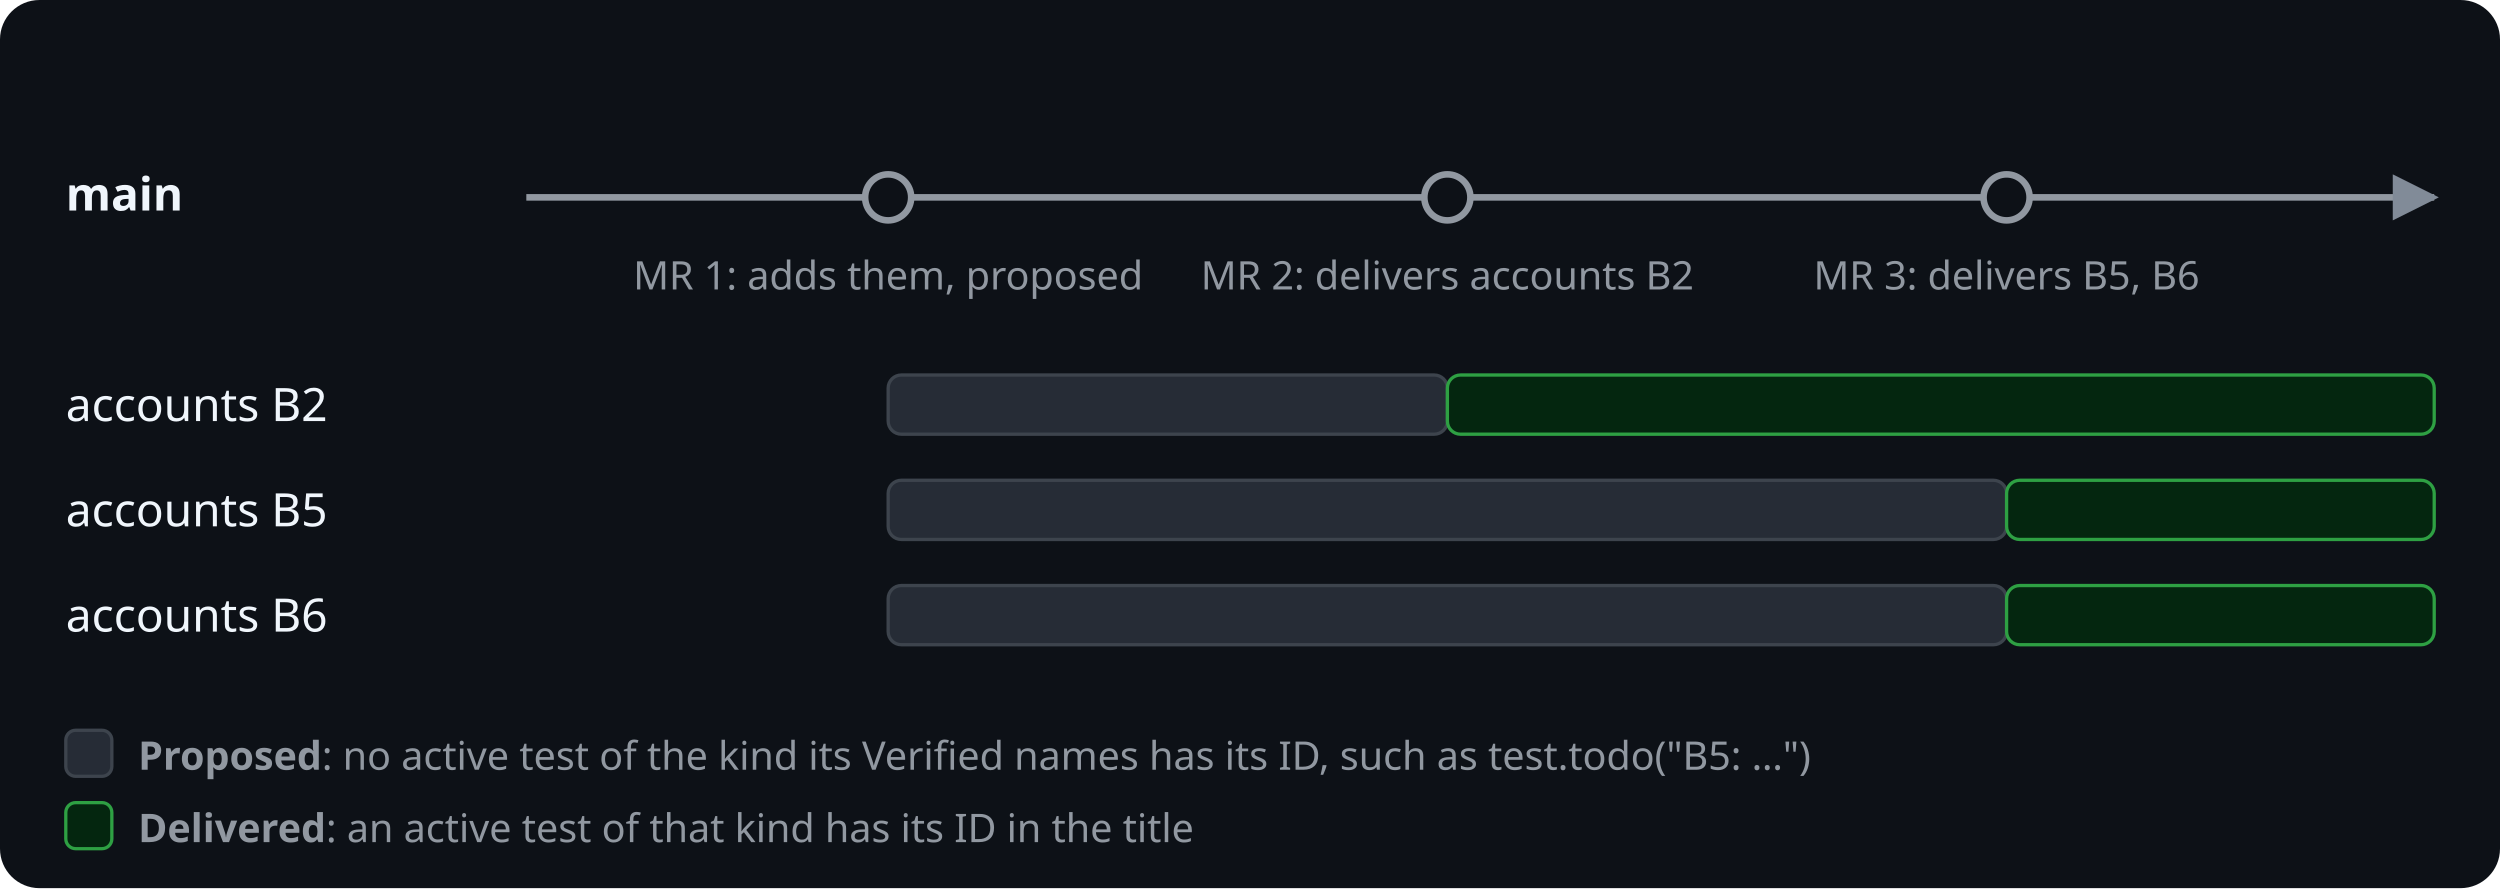
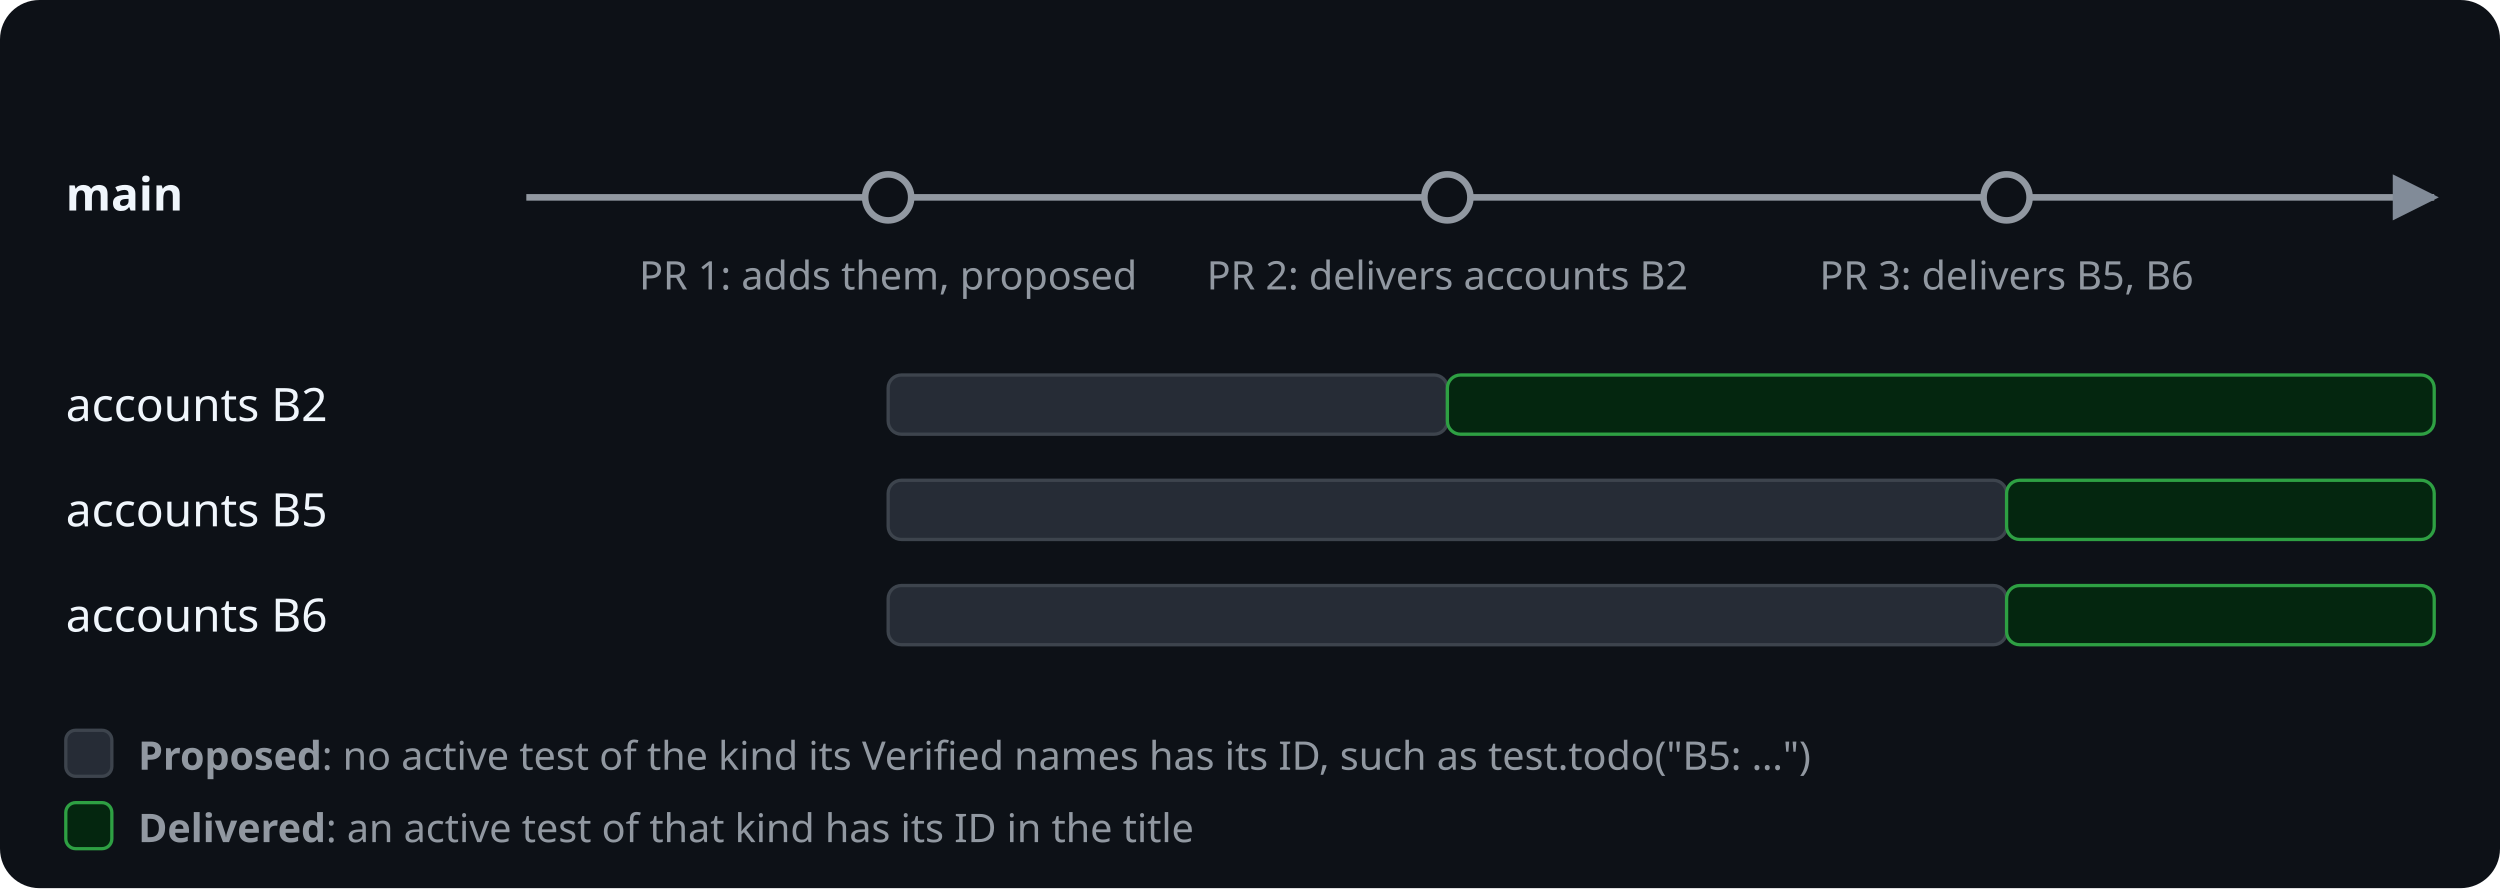
<svg xmlns="http://www.w3.org/2000/svg" viewBox="0 0 760 270" role="img" aria-labelledby="t d">
  <rect x="0.0" y="0.0" width="760.0" height="270.0" rx="12" fill="#0d1117" />
  <defs>
    <marker id="a" viewBox="0 0 10 10" refX="9" refY="5" markerWidth="7" markerHeight="7" orient="auto-start-reverse">
      <path d="M0 0L10 5L0 10z" fill="#818b98" />
    </marker>
  </defs>
  <text x="20" y="64" font-family="-apple-system,BlinkMacSystemFont,&quot;Segoe UI&quot;,&quot;Noto Sans&quot;,Helvetica,Arial,sans-serif" font-size="14px" fill="#f0f6fc" font-weight="600">main</text>
  <path d="M160 60H740" marker-end="url(#a)" stroke="#9198a1" stroke-width="2" fill="none" />
  <circle cx="270" cy="60" r="7" fill="#0d1117" stroke="#9198a1" stroke-width="2" />
  <circle cx="440" cy="60" r="7" fill="#0d1117" stroke="#9198a1" stroke-width="2" />
  <circle cx="610" cy="60" r="7" fill="#0d1117" stroke="#9198a1" stroke-width="2" />
-   <text x="270" y="88" text-anchor="middle" font-family="-apple-system,BlinkMacSystemFont,&quot;Segoe UI&quot;,&quot;Noto Sans&quot;,Helvetica,Arial,sans-serif" font-size="12px" fill="#9198a1">MR 1: adds them, proposed</text>
-   <text x="440" y="88" text-anchor="middle" font-family="-apple-system,BlinkMacSystemFont,&quot;Segoe UI&quot;,&quot;Noto Sans&quot;,Helvetica,Arial,sans-serif" font-size="12px" fill="#9198a1">MR 2: delivers accounts B2</text>
-   <text x="610" y="88" text-anchor="middle" font-family="-apple-system,BlinkMacSystemFont,&quot;Segoe UI&quot;,&quot;Noto Sans&quot;,Helvetica,Arial,sans-serif" font-size="12px" fill="#9198a1">MR 3: delivers B5, B6</text>
+   <text x="270" y="88" text-anchor="middle" font-family="-apple-system,BlinkMacSystemFont,&quot;Segoe UI&quot;,&quot;Noto Sans&quot;,Helvetica,Arial,sans-serif" font-size="12px" fill="#9198a1">PR 1: adds them, proposed</text>
+   <text x="440" y="88" text-anchor="middle" font-family="-apple-system,BlinkMacSystemFont,&quot;Segoe UI&quot;,&quot;Noto Sans&quot;,Helvetica,Arial,sans-serif" font-size="12px" fill="#9198a1">PR 2: delivers accounts B2</text>
+   <text x="610" y="88" text-anchor="middle" font-family="-apple-system,BlinkMacSystemFont,&quot;Segoe UI&quot;,&quot;Noto Sans&quot;,Helvetica,Arial,sans-serif" font-size="12px" fill="#9198a1">PR 3: delivers B5, B6</text>
  <text x="20" y="128" font-family="-apple-system,BlinkMacSystemFont,&quot;Segoe UI&quot;,&quot;Noto Sans&quot;,Helvetica,Arial,sans-serif" font-size="14px" fill="#f0f6fc">accounts B2</text>
  <rect x="270" y="114" width="170" height="18" rx="4" fill="#262c36" stroke="#3d444d" />
  <rect x="440" y="114" width="300" height="18" rx="4" fill="#04260f" stroke="#2ea043" />
  <text x="20" y="160" font-family="-apple-system,BlinkMacSystemFont,&quot;Segoe UI&quot;,&quot;Noto Sans&quot;,Helvetica,Arial,sans-serif" font-size="14px" fill="#f0f6fc">accounts B5</text>
  <rect x="270" y="146" width="340" height="18" rx="4" fill="#262c36" stroke="#3d444d" />
  <rect x="610" y="146" width="130" height="18" rx="4" fill="#04260f" stroke="#2ea043" />
  <text x="20" y="192" font-family="-apple-system,BlinkMacSystemFont,&quot;Segoe UI&quot;,&quot;Noto Sans&quot;,Helvetica,Arial,sans-serif" font-size="14px" fill="#f0f6fc">accounts B6</text>
  <rect x="270" y="178" width="340" height="18" rx="4" fill="#262c36" stroke="#3d444d" />
  <rect x="610" y="178" width="130" height="18" rx="4" fill="#04260f" stroke="#2ea043" />
  <rect x="20" y="222" width="14" height="14" rx="3" fill="#262c36" stroke="#3d444d" />
  <text x="42" y="234" font-family="-apple-system,BlinkMacSystemFont,&quot;Segoe UI&quot;,&quot;Noto Sans&quot;,Helvetica,Arial,sans-serif" font-size="12px" fill="#9198a1">
    <tspan font-weight="600">Proposed</tspan>: no active test of the kind its Verified names has its ID, such as test.todo("B5: …")</text>
  <rect x="20" y="244" width="14" height="14" rx="3" fill="#04260f" stroke="#2ea043" />
  <text x="42" y="256" font-family="-apple-system,BlinkMacSystemFont,&quot;Segoe UI&quot;,&quot;Noto Sans&quot;,Helvetica,Arial,sans-serif" font-size="12px" fill="#9198a1">
    <tspan font-weight="600">Delivered</tspan>: an active test of that kind has its ID in the title</text>
</svg>
